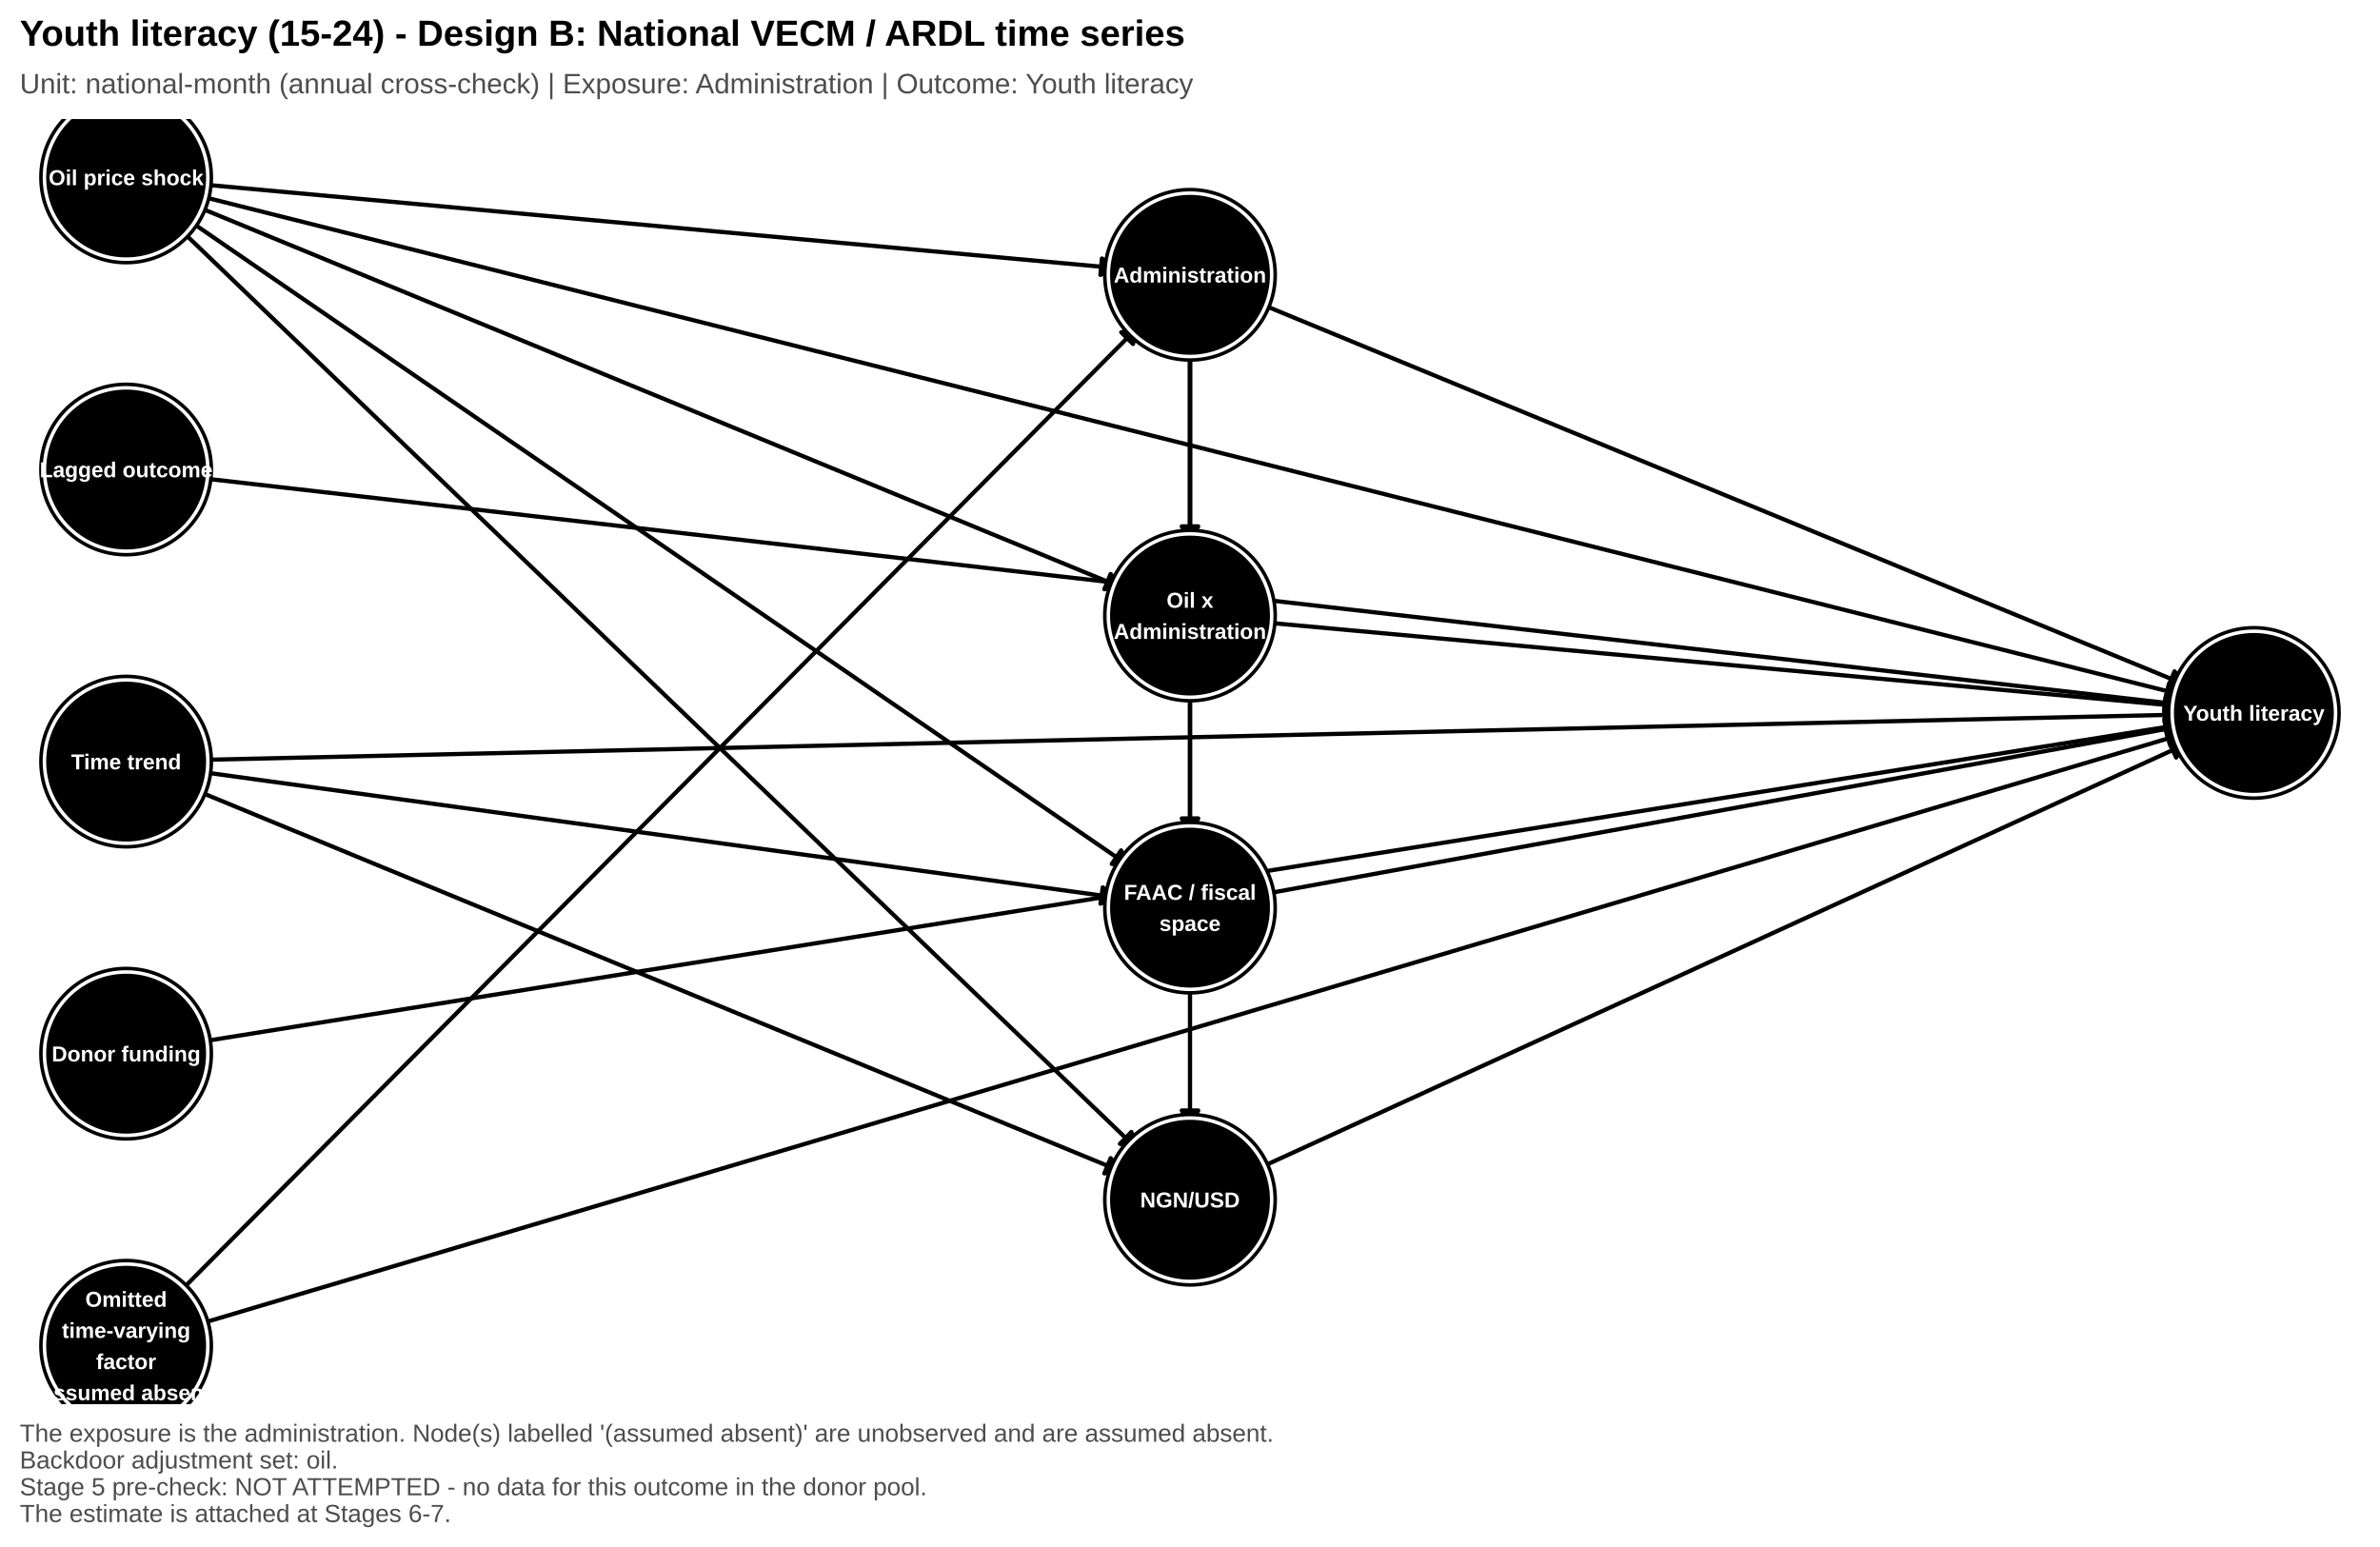
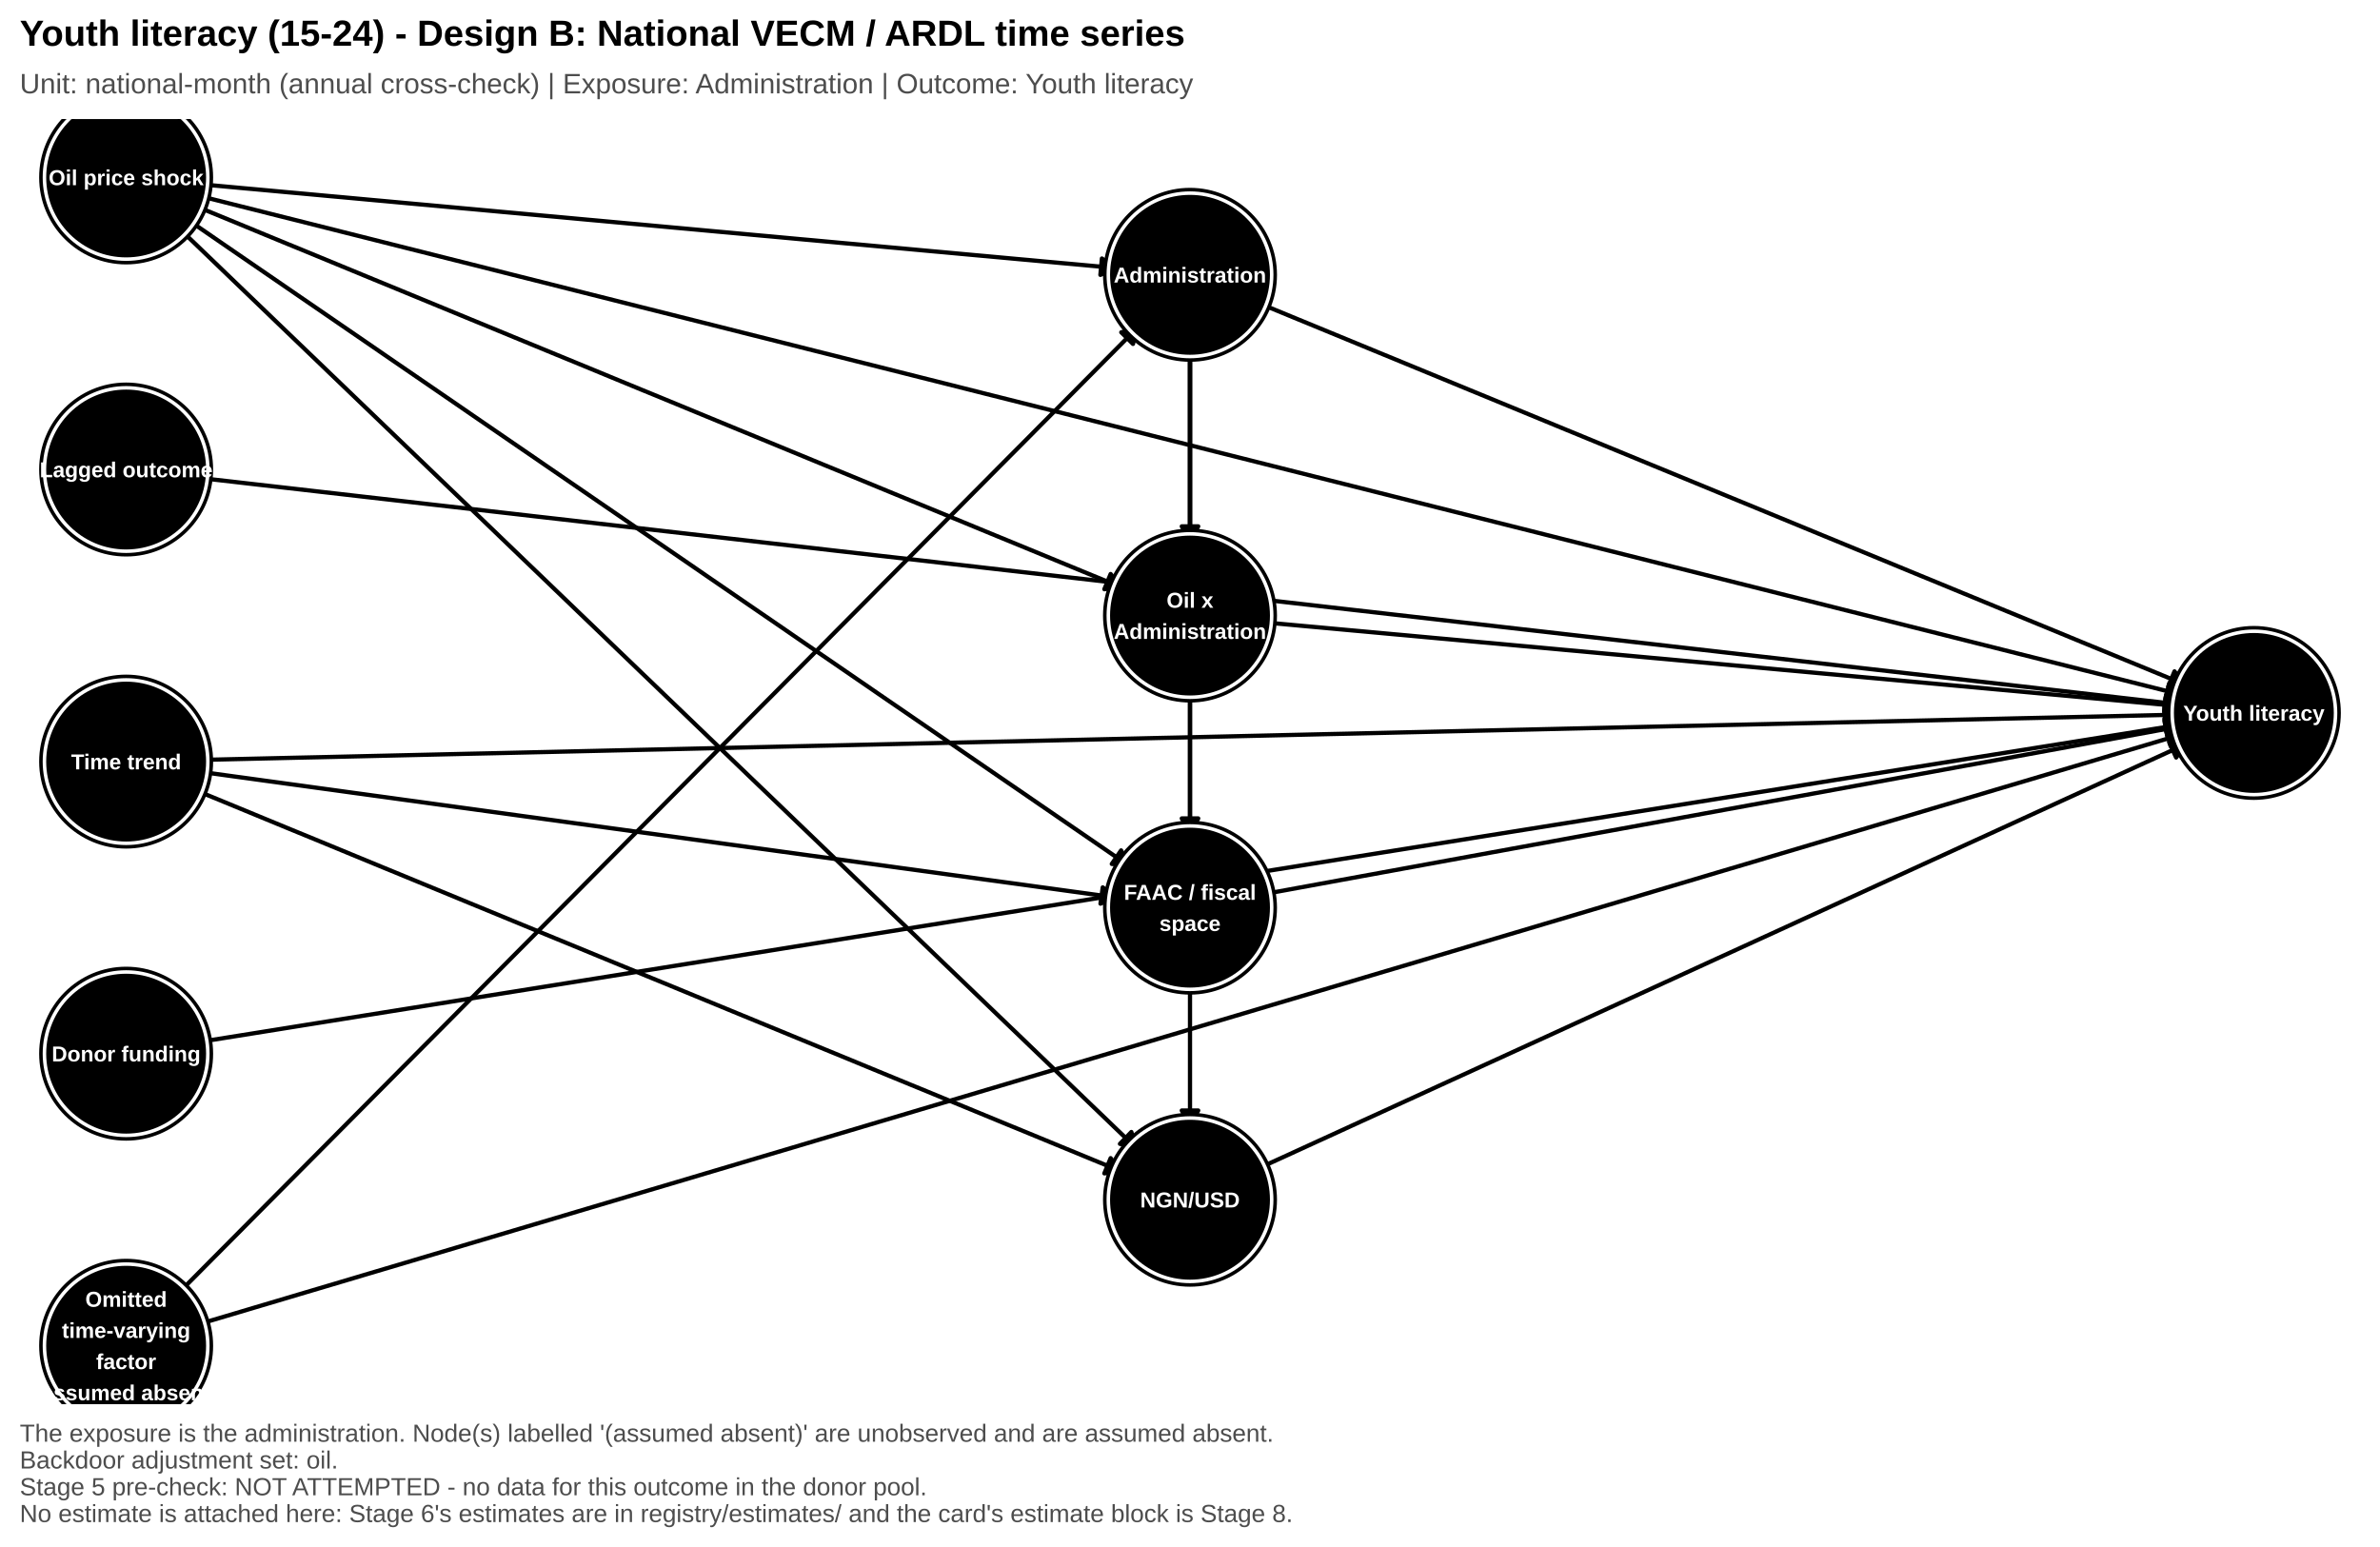
<svg xmlns="http://www.w3.org/2000/svg" width="720.00pt" height="468.00pt" viewBox="0 0 720.00 468.00">
  <g class="svglite">
    <defs>
      <style type="text/css">
    .svglite line, .svglite polyline, .svglite polygon, .svglite path, .svglite rect, .svglite circle {
      fill: none;
      stroke: #000000;
      stroke-linecap: round;
      stroke-linejoin: round;
      stroke-miterlimit: 10.00;
    }
    .svglite text {
      white-space: pre;
    }
    .svglite g.glyphgroup path {
      fill: inherit;
      stroke: none;
    }
  </style>
    </defs>
    <rect width="100%" height="100%" style="stroke: none; fill: #FFFFFF;" />
    <defs>
      <clipPath id="cpMC4wMHw3MjAuMDB8MC4wMHw0NjguMDA=">
        <rect x="0.00" y="0.00" width="720.00" height="468.00" />
      </clipPath>
    </defs>
    <g clip-path="url(#cpMC4wMHw3MjAuMDB8MC4wMHw0NjguMDA=)">
      <rect x="0.00" y="-0" width="720.00" height="468.00" style="stroke-width: 1.16; stroke: none; fill: #FFFFFF;" />
    </g>
    <defs>
      <clipPath id="cpNS45OHw3MTQuMDJ8MzYuMDF8NDI0Ljgw">
        <rect x="5.98" y="36.01" width="708.04" height="388.78" />
      </clipPath>
    </defs>
    <g clip-path="url(#cpNS45OHw3MTQuMDJ8MzYuMDF8NDI0Ljgw)">
      <polyline points="380.97,91.77 382.76,92.51 386.01,93.85 389.26,95.19 392.51,96.53 395.76,97.86 399.01,99.20 402.26,100.54 405.51,101.88 408.76,103.22 412.01,104.56 415.27,105.90 418.52,107.24 421.77,108.57 425.02,109.91 428.27,111.25 431.52,112.59 434.77,113.93 438.02,115.27 441.27,116.61 444.52,117.95 447.77,119.28 451.03,120.62 454.28,121.96 457.53,123.30 460.78,124.64 464.03,125.98 467.28,127.32 470.53,128.66 473.78,130.00 477.03,131.33 480.28,132.67 483.53,134.01 486.78,135.35 490.04,136.69 493.29,138.03 496.54,139.37 499.79,140.71 503.04,142.04 506.29,143.38 509.54,144.72 512.79,146.06 516.04,147.40 519.29,148.74 522.54,150.08 525.80,151.42 529.05,152.75 532.30,154.09 535.55,155.43 538.80,156.77 542.05,158.11 545.30,159.45 548.55,160.79 551.80,162.13 555.05,163.46 558.30,164.80 561.56,166.14 564.81,167.48 568.06,168.82 571.31,170.16 574.56,171.50 577.81,172.84 581.06,174.18 584.31,175.51 587.56,176.85 590.81,178.19 594.06,179.53 597.32,180.87 600.57,182.21 603.82,183.55 607.07,184.89 610.32,186.22 613.57,187.56 616.82,188.90 620.07,190.24 623.32,191.58 626.57,192.92 629.82,194.26 633.08,195.60 636.33,196.93 639.58,198.27 642.83,199.61 646.08,200.95 649.33,202.29 652.58,203.63 655.83,204.97 659.08,206.31 660.87,207.04 " style="stroke-width: 1.28; stroke-linecap: butt;" />
      <polygon points="655.93,207.70 660.87,207.04 657.83,203.10 " style="stroke-width: 1.28; stroke-linecap: butt; fill: #000000;" />
      <polyline points="360.00,105.81 360.00,106.34 360.00,108.28 360.00,110.21 360.00,112.14 360.00,114.08 360.00,116.01 360.00,117.95 360.00,119.88 360.00,121.81 360.00,123.75 360.00,125.68 360.00,127.62 360.00,129.55 360.00,131.48 360.00,133.42 360.00,135.35 360.00,137.28 360.00,139.22 360.00,141.15 360.00,143.09 360.00,145.02 360.00,146.95 360.00,148.89 360.00,150.82 360.00,152.75 360.00,154.69 360.00,156.62 360.00,158.56 360.00,160.49 360.00,162.42 360.00,164.36 360.00,166.29 360.00,168.22 360.00,170.16 360.00,172.09 360.00,174.03 360.00,175.96 360.00,177.89 360.00,179.83 360.00,181.76 360.00,183.70 360.00,185.63 360.00,187.56 360.00,189.50 360.00,191.43 360.00,193.36 360.00,195.30 360.00,197.23 360.00,199.17 360.00,201.10 360.00,203.03 360.00,204.97 360.00,206.90 360.00,208.83 360.00,210.77 360.00,212.70 360.00,214.64 360.00,216.57 360.00,218.50 360.00,220.44 360.00,222.37 360.00,224.31 360.00,226.24 360.00,228.17 360.00,230.11 360.00,232.04 360.00,233.97 360.00,235.91 360.00,237.84 360.00,239.78 360.00,241.71 360.00,243.64 360.00,245.58 360.00,247.51 360.00,249.44 360.00,251.38 360.00,251.91 " style="stroke-width: 1.28; stroke-linecap: butt;" />
      <polygon points="357.51,247.59 360.00,251.91 362.49,247.59 " style="stroke-width: 1.28; stroke-linecap: butt; fill: #000000;" />
      <polyline points="360.00,105.81 360.00,108.57 360.00,111.40 360.00,114.23 360.00,117.05 360.00,119.88 360.00,122.71 360.00,125.53 360.00,128.36 360.00,131.19 360.00,134.01 360.00,136.84 360.00,139.66 360.00,142.49 360.00,145.32 360.00,148.14 360.00,150.97 360.00,153.80 360.00,156.62 360.00,159.45 360.00,162.27 360.00,165.10 360.00,167.93 360.00,170.75 360.00,173.58 360.00,176.41 360.00,179.23 360.00,182.06 360.00,184.89 360.00,187.71 360.00,190.54 360.00,193.36 360.00,196.19 360.00,199.02 360.00,201.84 360.00,204.67 360.00,207.50 360.00,210.32 360.00,213.15 360.00,215.98 360.00,218.80 360.00,221.63 360.00,224.45 360.00,227.28 360.00,230.11 360.00,232.93 360.00,235.76 360.00,238.59 360.00,241.41 360.00,244.24 360.00,247.06 360.00,249.89 360.00,252.72 360.00,255.54 360.00,258.37 360.00,261.20 360.00,264.02 360.00,266.85 360.00,269.68 360.00,272.50 360.00,275.33 360.00,278.15 360.00,280.98 360.00,283.81 360.00,286.63 360.00,289.46 360.00,292.29 360.00,295.11 360.00,297.94 360.00,300.77 360.00,303.59 360.00,306.42 360.00,309.24 360.00,312.07 360.00,314.90 360.00,317.72 360.00,320.55 360.00,323.38 360.00,326.20 360.00,329.03 360.00,331.85 360.00,334.68 360.00,337.51 360.00,340.27 " style="stroke-width: 1.28; stroke-linecap: butt;" />
      <polygon points="357.51,335.95 360.00,340.27 362.49,335.95 " style="stroke-width: 1.28; stroke-linecap: butt; fill: #000000;" />
      <polyline points="360.00,105.81 360.00,106.05 360.00,107.09 360.00,108.13 360.00,109.17 360.00,110.21 360.00,111.25 360.00,112.29 360.00,113.33 360.00,114.38 360.00,115.42 360.00,116.46 360.00,117.50 360.00,118.54 360.00,119.58 360.00,120.62 360.00,121.66 360.00,122.71 360.00,123.75 360.00,124.79 360.00,125.83 360.00,126.87 360.00,127.91 360.00,128.95 360.00,130.00 360.00,131.04 360.00,132.08 360.00,133.12 360.00,134.16 360.00,135.20 360.00,136.24 360.00,137.28 360.00,138.33 360.00,139.37 360.00,140.41 360.00,141.45 360.00,142.49 360.00,143.53 360.00,144.57 360.00,145.61 360.00,146.66 360.00,147.70 360.00,148.74 360.00,149.78 360.00,150.82 360.00,151.86 360.00,152.90 360.00,153.94 360.00,154.99 360.00,156.03 360.00,157.07 360.00,158.11 360.00,159.15 360.00,160.19 360.00,161.23 360.00,162.27 360.00,163.32 360.00,163.55 " style="stroke-width: 1.28; stroke-linecap: butt;" />
      <polygon points="357.51,159.23 360.00,163.55 362.49,159.23 " style="stroke-width: 1.28; stroke-linecap: butt; fill: #000000;" />
      <polyline points="60.55,315.18 64.17,314.60 70.67,313.56 77.17,312.52 83.67,311.48 90.18,310.43 96.68,309.39 103.18,308.35 109.68,307.31 116.18,306.27 122.68,305.23 129.19,304.19 135.69,303.15 142.19,302.10 148.69,301.06 155.19,300.02 161.70,298.98 168.20,297.94 174.70,296.90 181.20,295.86 187.70,294.82 194.20,293.77 200.71,292.73 207.21,291.69 213.71,290.65 220.21,289.61 226.71,288.57 233.22,287.53 239.72,286.48 246.22,285.44 252.72,284.40 259.22,283.36 265.72,282.32 272.23,281.28 278.73,280.24 285.23,279.20 291.73,278.15 298.23,277.11 304.73,276.07 311.24,275.03 317.74,273.99 324.24,272.95 330.74,271.91 337.24,270.87 343.75,269.82 350.25,268.78 356.75,267.74 363.25,266.70 369.75,265.66 376.25,264.62 382.76,263.58 389.26,262.54 395.76,261.49 402.26,260.45 408.76,259.41 415.27,258.37 421.77,257.33 428.27,256.29 434.77,255.25 441.27,254.21 447.77,253.16 454.28,252.12 460.78,251.08 467.28,250.04 473.78,249.00 480.28,247.96 486.78,246.92 493.29,245.87 499.79,244.83 506.29,243.79 512.79,242.75 519.29,241.71 525.80,240.67 532.30,239.63 538.80,238.59 545.30,237.54 551.80,236.50 558.30,235.46 564.81,234.42 571.31,233.38 577.81,232.34 584.31,231.30 590.81,230.26 597.32,229.21 603.82,228.17 610.32,227.13 616.82,226.09 623.32,225.05 629.82,224.01 636.33,222.97 642.83,221.93 649.33,220.88 655.83,219.84 659.45,219.26 " style="stroke-width: 1.28; stroke-linecap: butt;" />
      <polygon points="655.58,222.41 659.45,219.26 654.79,217.49 " style="stroke-width: 1.28; stroke-linecap: butt; fill: #000000;" />
      <polyline points="382.31,270.50 382.76,270.42 386.01,269.82 389.26,269.23 392.51,268.63 395.76,268.04 399.01,267.44 402.26,266.85 405.51,266.25 408.76,265.66 412.01,265.06 415.27,264.47 418.52,263.87 421.77,263.28 425.02,262.68 428.27,262.09 431.52,261.49 434.77,260.90 438.02,260.30 441.27,259.71 444.52,259.11 447.77,258.52 451.03,257.92 454.28,257.33 457.53,256.73 460.78,256.14 464.03,255.54 467.28,254.95 470.53,254.35 473.78,253.76 477.03,253.16 480.28,252.57 483.53,251.97 486.78,251.38 490.04,250.78 493.29,250.19 496.54,249.59 499.79,249.00 503.04,248.40 506.29,247.81 509.54,247.21 512.79,246.62 516.04,246.02 519.29,245.43 522.54,244.83 525.80,244.24 529.05,243.64 532.30,243.05 535.55,242.45 538.80,241.86 542.05,241.26 545.30,240.67 548.55,240.07 551.80,239.48 555.05,238.88 558.30,238.29 561.56,237.69 564.81,237.10 568.06,236.50 571.31,235.91 574.56,235.31 577.81,234.72 581.06,234.12 584.31,233.53 587.56,232.93 590.81,232.34 594.06,231.74 597.32,231.15 600.57,230.55 603.82,229.96 607.07,229.36 610.32,228.77 613.57,228.17 616.82,227.58 620.07,226.98 623.32,226.39 626.57,225.79 629.82,225.20 633.08,224.60 636.33,224.01 639.58,223.41 642.83,222.82 646.08,222.22 649.33,221.63 652.58,221.03 655.83,220.44 659.08,219.84 659.53,219.76 " style="stroke-width: 1.28; stroke-linecap: butt;" />
      <polygon points="655.74,222.99 659.53,219.76 654.84,218.09 " style="stroke-width: 1.28; stroke-linecap: butt; fill: #000000;" />
      <polyline points="380.62,353.51 382.76,352.53 386.01,351.04 389.26,349.56 392.51,348.07 395.76,346.58 399.01,345.09 402.26,343.61 405.51,342.12 408.76,340.63 412.01,339.14 415.27,337.66 418.52,336.17 421.77,334.68 425.02,333.19 428.27,331.71 431.52,330.22 434.77,328.73 438.02,327.24 441.27,325.76 444.52,324.27 447.77,322.78 451.03,321.29 454.28,319.81 457.53,318.32 460.78,316.83 464.03,315.34 467.28,313.86 470.53,312.37 473.78,310.88 477.03,309.39 480.28,307.91 483.53,306.42 486.78,304.93 490.04,303.44 493.29,301.96 496.54,300.47 499.79,298.98 503.04,297.49 506.29,296.01 509.54,294.52 512.79,293.03 516.04,291.54 519.29,290.05 522.54,288.57 525.80,287.08 529.05,285.59 532.30,284.10 535.55,282.62 538.80,281.13 542.05,279.64 545.30,278.15 548.55,276.67 551.80,275.18 555.05,273.69 558.30,272.20 561.56,270.72 564.81,269.23 568.06,267.74 571.31,266.25 574.56,264.77 577.81,263.28 581.06,261.79 584.31,260.30 587.56,258.82 590.81,257.33 594.06,255.84 597.32,254.35 600.57,252.87 603.82,251.38 607.07,249.89 610.32,248.40 613.57,246.92 616.82,245.43 620.07,243.94 623.32,242.45 626.57,240.97 629.82,239.48 633.08,237.99 636.33,236.50 639.58,235.02 642.83,233.53 646.08,232.04 649.33,230.55 652.58,229.07 655.83,227.58 659.08,226.09 661.22,225.11 " style="stroke-width: 1.28; stroke-linecap: butt;" />
      <polygon points="658.33,229.17 661.22,225.11 656.26,224.64 " style="stroke-width: 1.28; stroke-linecap: butt; fill: #000000;" />
      <polyline points="60.69,144.62 64.17,145.02 70.67,145.76 77.17,146.51 83.67,147.25 90.18,147.99 96.68,148.74 103.18,149.48 109.68,150.23 116.18,150.97 122.68,151.71 129.19,152.46 135.69,153.20 142.19,153.94 148.69,154.69 155.19,155.43 161.70,156.18 168.20,156.92 174.70,157.66 181.20,158.41 187.70,159.15 194.20,159.89 200.71,160.64 207.21,161.38 213.71,162.13 220.21,162.87 226.71,163.61 233.22,164.36 239.72,165.10 246.22,165.84 252.72,166.59 259.22,167.33 265.72,168.08 272.23,168.82 278.73,169.56 285.23,170.31 291.73,171.05 298.23,171.80 304.73,172.54 311.24,173.28 317.74,174.03 324.24,174.77 330.74,175.51 337.24,176.26 343.75,177.00 350.25,177.75 356.75,178.49 363.25,179.23 369.75,179.98 376.25,180.72 382.76,181.46 389.26,182.21 395.76,182.95 402.26,183.70 408.76,184.44 415.27,185.18 421.77,185.93 428.27,186.67 434.77,187.41 441.27,188.16 447.77,188.90 454.28,189.65 460.78,190.39 467.28,191.13 473.78,191.88 480.28,192.62 486.78,193.36 493.29,194.11 499.79,194.85 506.29,195.60 512.79,196.34 519.29,197.08 525.80,197.83 532.30,198.57 538.80,199.31 545.30,200.06 551.80,200.80 558.30,201.55 564.81,202.29 571.31,203.03 577.81,203.78 584.31,204.52 590.81,205.26 597.32,206.01 603.82,206.75 610.32,207.50 616.82,208.24 623.32,208.98 629.82,209.73 636.33,210.47 642.83,211.22 649.33,211.96 655.83,212.70 659.31,213.10 " style="stroke-width: 1.28; stroke-linecap: butt;" />
      <polygon points="654.74,215.08 659.31,213.10 655.31,210.14 " style="stroke-width: 1.28; stroke-linecap: butt; fill: #000000;" />
      <polyline points="60.15,59.22 64.17,60.23 70.67,61.87 77.17,63.50 83.67,65.14 90.18,66.77 96.68,68.41 103.18,70.05 109.68,71.68 116.18,73.32 122.68,74.96 129.19,76.59 135.69,78.23 142.19,79.86 148.69,81.50 155.19,83.14 161.70,84.77 168.20,86.41 174.70,88.05 181.20,89.68 187.70,91.32 194.20,92.96 200.71,94.59 207.21,96.23 213.71,97.86 220.21,99.50 226.71,101.14 233.22,102.77 239.72,104.41 246.22,106.05 252.72,107.68 259.22,109.32 265.72,110.95 272.23,112.59 278.73,114.23 285.23,115.86 291.73,117.50 298.23,119.14 304.73,120.77 311.24,122.41 317.74,124.04 324.24,125.68 330.74,127.32 337.24,128.95 343.75,130.59 350.25,132.23 356.75,133.86 363.25,135.50 369.75,137.14 376.25,138.77 382.76,140.41 389.26,142.04 395.76,143.68 402.26,145.32 408.76,146.95 415.27,148.59 421.77,150.23 428.27,151.86 434.77,153.50 441.27,155.13 447.77,156.77 454.28,158.41 460.78,160.04 467.28,161.68 473.78,163.32 480.28,164.95 486.78,166.59 493.29,168.22 499.79,169.86 506.29,171.50 512.79,173.13 519.29,174.77 525.80,176.41 532.30,178.04 538.80,179.68 545.30,181.32 551.80,182.95 558.30,184.59 564.81,186.22 571.31,187.86 577.81,189.50 584.31,191.13 590.81,192.77 597.32,194.41 603.82,196.04 610.32,197.68 616.82,199.31 623.32,200.95 629.82,202.59 636.33,204.22 642.83,205.86 649.33,207.50 655.83,209.13 659.85,210.14 " style="stroke-width: 1.28; stroke-linecap: butt;" />
      <polygon points="655.06,211.51 659.85,210.14 656.27,206.67 " style="stroke-width: 1.28; stroke-linecap: butt; fill: #000000;" />
      <polyline points="60.74,55.75 60.92,55.77 64.17,56.06 67.42,56.36 70.67,56.66 73.92,56.96 77.17,57.25 80.42,57.55 83.67,57.85 86.92,58.15 90.18,58.44 93.43,58.74 96.68,59.04 99.93,59.34 103.18,59.63 106.43,59.93 109.68,60.23 112.93,60.53 116.18,60.82 119.43,61.12 122.68,61.42 125.94,61.72 129.19,62.01 132.44,62.31 135.69,62.61 138.94,62.91 142.19,63.20 145.44,63.50 148.69,63.80 151.94,64.10 155.19,64.39 158.44,64.69 161.70,64.99 164.95,65.29 168.20,65.58 171.45,65.88 174.70,66.18 177.95,66.48 181.20,66.77 184.45,67.07 187.70,67.37 190.95,67.67 194.20,67.96 197.46,68.26 200.71,68.56 203.96,68.86 207.21,69.15 210.46,69.45 213.71,69.75 216.96,70.05 220.21,70.34 223.46,70.64 226.71,70.94 229.96,71.24 233.22,71.53 236.47,71.83 239.72,72.13 242.97,72.43 246.22,72.72 249.47,73.02 252.72,73.32 255.97,73.62 259.22,73.91 262.47,74.21 265.72,74.51 268.97,74.81 272.23,75.10 275.48,75.40 278.73,75.70 281.98,76.00 285.23,76.29 288.48,76.59 291.73,76.89 294.98,77.19 298.23,77.48 301.48,77.78 304.73,78.08 307.99,78.38 311.24,78.67 314.49,78.97 317.74,79.27 320.99,79.57 324.24,79.86 327.49,80.16 330.74,80.46 333.99,80.76 337.24,81.05 337.42,81.07 " style="stroke-width: 1.28; stroke-linecap: butt;" />
      <polygon points="332.89,83.16 337.42,81.07 333.35,78.20 " style="stroke-width: 1.28; stroke-linecap: butt; fill: #000000;" />
      <polyline points="56.86,66.52 57.67,67.07 60.92,69.30 64.17,71.53 67.42,73.77 70.67,76.00 73.92,78.23 77.17,80.46 80.42,82.69 83.67,84.92 86.92,87.15 90.18,89.39 93.43,91.62 96.68,93.85 99.93,96.08 103.18,98.31 106.43,100.54 109.68,102.77 112.93,105.00 116.18,107.24 119.43,109.47 122.68,111.70 125.94,113.93 129.19,116.16 132.44,118.39 135.69,120.62 138.94,122.85 142.19,125.09 145.44,127.32 148.69,129.55 151.94,131.78 155.19,134.01 158.44,136.24 161.70,138.47 164.95,140.71 168.20,142.94 171.45,145.17 174.70,147.40 177.95,149.63 181.20,151.86 184.45,154.09 187.70,156.32 190.95,158.56 194.20,160.79 197.46,163.02 200.71,165.25 203.96,167.48 207.21,169.71 210.46,171.94 213.71,174.18 216.96,176.41 220.21,178.64 223.46,180.87 226.71,183.10 229.96,185.33 233.22,187.56 236.47,189.79 239.72,192.03 242.97,194.26 246.22,196.49 249.47,198.72 252.72,200.95 255.97,203.18 259.22,205.41 262.47,207.64 265.72,209.88 268.97,212.11 272.23,214.34 275.48,216.57 278.73,218.80 281.98,221.03 285.23,223.26 288.48,225.50 291.73,227.73 294.98,229.96 298.23,232.19 301.48,234.42 304.73,236.65 307.99,238.88 311.24,241.11 314.49,243.35 317.74,245.58 320.99,247.81 324.24,250.04 327.49,252.27 330.74,254.50 333.99,256.73 337.24,258.97 340.49,261.20 341.30,261.75 " style="stroke-width: 1.28; stroke-linecap: butt;" />
      <polygon points="336.34,261.36 341.30,261.75 339.16,257.26 " style="stroke-width: 1.28; stroke-linecap: butt; fill: #000000;" />
      <polyline points="54.51,69.40 57.67,72.43 60.92,75.55 64.17,78.67 67.42,81.80 70.67,84.92 73.92,88.05 77.17,91.17 80.42,94.29 83.67,97.42 86.92,100.54 90.18,103.67 93.43,106.79 96.68,109.91 99.93,113.04 103.18,116.16 106.43,119.28 109.68,122.41 112.93,125.53 116.18,128.66 119.43,131.78 122.68,134.90 125.94,138.03 129.19,141.15 132.44,144.28 135.69,147.40 138.94,150.52 142.19,153.65 145.44,156.77 148.69,159.89 151.94,163.02 155.19,166.14 158.44,169.27 161.70,172.39 164.95,175.51 168.20,178.64 171.45,181.76 174.70,184.89 177.95,188.01 181.20,191.13 184.45,194.26 187.70,197.38 190.95,200.50 194.20,203.63 197.46,206.75 200.71,209.88 203.96,213.00 207.21,216.12 210.46,219.25 213.71,222.37 216.96,225.50 220.21,228.62 223.46,231.74 226.71,234.87 229.96,237.99 233.22,241.11 236.47,244.24 239.72,247.36 242.97,250.49 246.22,253.61 249.47,256.73 252.72,259.86 255.97,262.98 259.22,266.11 262.47,269.23 265.72,272.35 268.97,275.48 272.23,278.60 275.48,281.72 278.73,284.85 281.98,287.97 285.23,291.10 288.48,294.22 291.73,297.34 294.98,300.47 298.23,303.59 301.48,306.72 304.73,309.84 307.99,312.96 311.24,316.09 314.49,319.21 317.74,322.33 320.99,325.46 324.24,328.58 327.49,331.71 330.74,334.83 333.99,337.95 337.24,341.08 340.49,344.20 343.65,347.23 " style="stroke-width: 1.28; stroke-linecap: butt;" />
      <polygon points="338.81,346.04 343.65,347.23 342.26,342.45 " style="stroke-width: 1.28; stroke-linecap: butt; fill: #000000;" />
      <polyline points="59.13,62.32 60.92,63.06 64.17,64.39 67.42,65.73 70.67,67.07 73.92,68.41 77.17,69.75 80.42,71.09 83.67,72.43 86.92,73.77 90.18,75.10 93.43,76.44 96.68,77.78 99.93,79.12 103.18,80.46 106.43,81.80 109.68,83.14 112.93,84.48 116.18,85.81 119.43,87.15 122.68,88.49 125.94,89.83 129.19,91.17 132.44,92.51 135.69,93.85 138.94,95.19 142.19,96.53 145.44,97.86 148.69,99.20 151.94,100.54 155.19,101.88 158.44,103.22 161.70,104.56 164.95,105.90 168.20,107.24 171.45,108.57 174.70,109.91 177.95,111.25 181.20,112.59 184.45,113.93 187.70,115.27 190.95,116.61 194.20,117.95 197.46,119.28 200.71,120.62 203.96,121.96 207.21,123.30 210.46,124.64 213.71,125.98 216.96,127.32 220.21,128.66 223.46,130.00 226.71,131.33 229.96,132.67 233.22,134.01 236.47,135.35 239.72,136.69 242.97,138.03 246.22,139.37 249.47,140.71 252.72,142.04 255.97,143.38 259.22,144.72 262.47,146.06 265.72,147.40 268.97,148.74 272.23,150.08 275.48,151.42 278.73,152.75 281.98,154.09 285.23,155.43 288.48,156.77 291.73,158.11 294.98,159.45 298.23,160.79 301.48,162.13 304.73,163.46 307.99,164.80 311.24,166.14 314.49,167.48 317.74,168.82 320.99,170.16 324.24,171.50 327.49,172.84 330.74,174.18 333.99,175.51 337.24,176.85 339.03,177.59 " style="stroke-width: 1.28; stroke-linecap: butt;" />
      <polygon points="334.09,178.25 339.03,177.59 335.99,173.64 " style="stroke-width: 1.28; stroke-linecap: butt; fill: #000000;" />
      <polyline points="382.58,188.29 382.76,188.31 386.01,188.60 389.26,188.90 392.51,189.20 395.76,189.50 399.01,189.79 402.26,190.09 405.51,190.39 408.76,190.69 412.01,190.98 415.27,191.28 418.52,191.58 421.77,191.88 425.02,192.17 428.27,192.47 431.52,192.77 434.77,193.07 438.02,193.36 441.27,193.66 444.52,193.96 447.77,194.26 451.03,194.55 454.28,194.85 457.53,195.15 460.78,195.45 464.03,195.74 467.28,196.04 470.53,196.34 473.78,196.64 477.03,196.93 480.28,197.23 483.53,197.53 486.78,197.83 490.04,198.12 493.29,198.42 496.54,198.72 499.79,199.02 503.04,199.31 506.29,199.61 509.54,199.91 512.79,200.21 516.04,200.50 519.29,200.80 522.54,201.10 525.80,201.40 529.05,201.69 532.30,201.99 535.55,202.29 538.80,202.59 542.05,202.88 545.30,203.18 548.55,203.48 551.80,203.78 555.05,204.07 558.30,204.37 561.56,204.67 564.81,204.97 568.06,205.26 571.31,205.56 574.56,205.86 577.81,206.16 581.06,206.45 584.31,206.75 587.56,207.05 590.81,207.35 594.06,207.64 597.32,207.94 600.57,208.24 603.82,208.54 607.07,208.83 610.32,209.13 613.57,209.43 616.82,209.73 620.07,210.03 623.32,210.32 626.57,210.62 629.82,210.92 633.08,211.22 636.33,211.51 639.58,211.81 642.83,212.11 646.08,212.41 649.33,212.70 652.58,213.00 655.83,213.30 659.08,213.60 659.26,213.61 " style="stroke-width: 1.28; stroke-linecap: butt;" />
      <polygon points="654.73,215.70 659.26,213.61 655.19,210.74 " style="stroke-width: 1.28; stroke-linecap: butt; fill: #000000;" />
      <polyline points="60.83,229.89 64.17,229.81 70.67,229.66 77.17,229.51 83.67,229.36 90.18,229.21 96.68,229.07 103.18,228.92 109.68,228.77 116.18,228.62 122.68,228.47 129.19,228.32 135.69,228.17 142.19,228.02 148.69,227.88 155.19,227.73 161.70,227.58 168.20,227.43 174.70,227.28 181.20,227.13 187.70,226.98 194.20,226.83 200.71,226.69 207.21,226.54 213.71,226.39 220.21,226.24 226.71,226.09 233.22,225.94 239.72,225.79 246.22,225.64 252.72,225.50 259.22,225.35 265.72,225.20 272.23,225.05 278.73,224.90 285.23,224.75 291.73,224.60 298.23,224.45 304.73,224.31 311.24,224.16 317.74,224.01 324.24,223.86 330.74,223.71 337.24,223.56 343.75,223.41 350.25,223.26 356.75,223.12 363.25,222.97 369.75,222.82 376.25,222.67 382.76,222.52 389.26,222.37 395.76,222.22 402.26,222.07 408.76,221.93 415.27,221.78 421.77,221.63 428.27,221.48 434.77,221.33 441.27,221.18 447.77,221.03 454.28,220.88 460.78,220.74 467.28,220.59 473.78,220.44 480.28,220.29 486.78,220.14 493.29,219.99 499.79,219.84 506.29,219.69 512.79,219.55 519.29,219.40 525.80,219.25 532.30,219.10 538.80,218.95 545.30,218.80 551.80,218.65 558.30,218.50 564.81,218.36 571.31,218.21 577.81,218.06 584.31,217.91 590.81,217.76 597.32,217.61 603.82,217.46 610.32,217.31 616.82,217.17 623.32,217.02 629.82,216.87 636.33,216.72 642.83,216.57 649.33,216.42 655.83,216.27 659.17,216.20 " style="stroke-width: 1.28; stroke-linecap: butt;" />
      <polygon points="654.91,218.79 659.17,216.20 654.80,213.81 " style="stroke-width: 1.28; stroke-linecap: butt; fill: #000000;" />
      <polyline points="60.63,233.49 60.92,233.53 64.17,233.97 67.42,234.42 70.67,234.87 73.92,235.31 77.17,235.76 80.42,236.21 83.67,236.65 86.92,237.10 90.18,237.54 93.43,237.99 96.68,238.44 99.93,238.88 103.18,239.33 106.43,239.78 109.68,240.22 112.93,240.67 116.18,241.11 119.43,241.56 122.68,242.01 125.94,242.45 129.19,242.90 132.44,243.35 135.69,243.79 138.94,244.24 142.19,244.68 145.44,245.13 148.69,245.58 151.94,246.02 155.19,246.47 158.44,246.92 161.70,247.36 164.95,247.81 168.20,248.25 171.45,248.70 174.70,249.15 177.95,249.59 181.20,250.04 184.45,250.49 187.70,250.93 190.95,251.38 194.20,251.83 197.46,252.27 200.71,252.72 203.96,253.16 207.21,253.61 210.46,254.06 213.71,254.50 216.96,254.95 220.21,255.40 223.46,255.84 226.71,256.29 229.96,256.73 233.22,257.18 236.47,257.63 239.72,258.07 242.97,258.52 246.22,258.97 249.47,259.41 252.72,259.86 255.97,260.30 259.22,260.75 262.47,261.20 265.72,261.64 268.97,262.09 272.23,262.54 275.48,262.98 278.73,263.43 281.98,263.87 285.23,264.32 288.48,264.77 291.73,265.21 294.98,265.66 298.23,266.11 301.48,266.55 304.73,267.00 307.99,267.44 311.24,267.89 314.49,268.34 317.74,268.78 320.99,269.23 324.24,269.68 327.49,270.12 330.74,270.57 333.99,271.01 337.24,271.46 337.53,271.50 " style="stroke-width: 1.28; stroke-linecap: butt;" />
      <polygon points="332.92,273.38 337.53,271.50 333.60,268.45 " style="stroke-width: 1.28; stroke-linecap: butt; fill: #000000;" />
      <polyline points="59.13,239.04 60.92,239.78 64.17,241.11 67.42,242.45 70.67,243.79 73.92,245.13 77.17,246.47 80.42,247.81 83.67,249.15 86.92,250.49 90.18,251.83 93.43,253.16 96.68,254.50 99.93,255.84 103.18,257.18 106.43,258.52 109.68,259.86 112.93,261.20 116.18,262.54 119.43,263.87 122.68,265.21 125.94,266.55 129.19,267.89 132.44,269.23 135.69,270.57 138.94,271.91 142.19,273.25 145.44,274.58 148.69,275.92 151.94,277.26 155.19,278.60 158.44,279.94 161.70,281.28 164.95,282.62 168.20,283.96 171.45,285.29 174.70,286.63 177.95,287.97 181.20,289.31 184.45,290.65 187.70,291.99 190.95,293.33 194.20,294.67 197.46,296.01 200.71,297.34 203.96,298.68 207.21,300.02 210.46,301.36 213.71,302.70 216.96,304.04 220.21,305.38 223.46,306.72 226.71,308.05 229.96,309.39 233.22,310.73 236.47,312.07 239.72,313.41 242.97,314.75 246.22,316.09 249.47,317.43 252.72,318.76 255.97,320.10 259.22,321.44 262.47,322.78 265.72,324.12 268.97,325.46 272.23,326.80 275.48,328.14 278.73,329.47 281.98,330.81 285.23,332.15 288.48,333.49 291.73,334.83 294.98,336.17 298.23,337.51 301.48,338.85 304.73,340.19 307.99,341.52 311.24,342.86 314.49,344.20 317.74,345.54 320.99,346.88 324.24,348.22 327.49,349.56 330.74,350.90 333.99,352.23 337.24,353.57 339.03,354.31 " style="stroke-width: 1.28; stroke-linecap: butt;" />
      <polygon points="334.09,354.97 339.03,354.31 335.99,350.36 " style="stroke-width: 1.28; stroke-linecap: butt; fill: #000000;" />
      <polyline points="59.90,400.66 64.17,399.39 70.67,397.46 77.17,395.52 83.67,393.59 90.18,391.65 96.68,389.72 103.18,387.79 109.68,385.85 116.18,383.92 122.68,381.99 129.19,380.05 135.69,378.12 142.19,376.18 148.69,374.25 155.19,372.32 161.70,370.38 168.20,368.45 174.70,366.51 181.20,364.58 187.70,362.65 194.20,360.71 200.71,358.78 207.21,356.85 213.71,354.91 220.21,352.98 226.71,351.04 233.22,349.11 239.72,347.18 246.22,345.24 252.72,343.31 259.22,341.38 265.72,339.44 272.23,337.51 278.73,335.57 285.23,333.64 291.73,331.71 298.23,329.77 304.73,327.84 311.24,325.90 317.74,323.97 324.24,322.04 330.74,320.10 337.24,318.17 343.75,316.24 350.25,314.30 356.75,312.37 363.25,310.43 369.75,308.50 376.25,306.57 382.76,304.63 389.26,302.70 395.76,300.77 402.26,298.83 408.76,296.90 415.27,294.96 421.77,293.03 428.27,291.10 434.77,289.16 441.27,287.23 447.77,285.29 454.28,283.36 460.78,281.43 467.28,279.49 473.78,277.56 480.28,275.63 486.78,273.69 493.29,271.76 499.79,269.82 506.29,267.89 512.79,265.96 519.29,264.02 525.80,262.09 532.30,260.16 538.80,258.22 545.30,256.29 551.80,254.35 558.30,252.42 564.81,250.49 571.31,248.55 577.81,246.62 584.31,244.68 590.81,242.75 597.32,240.82 603.82,238.88 610.32,236.95 616.82,235.02 623.32,233.08 629.82,231.15 636.33,229.21 642.83,227.28 649.33,225.35 655.83,223.41 660.10,222.14 " style="stroke-width: 1.28; stroke-linecap: butt;" />
      <polygon points="656.68,225.76 660.10,222.14 655.26,220.99 " style="stroke-width: 1.28; stroke-linecap: butt; fill: #000000;" />
      <polyline points="54.14,391.04 54.42,390.76 57.67,387.49 60.92,384.22 64.17,380.94 67.42,377.67 70.67,374.40 73.92,371.13 77.17,367.85 80.42,364.58 83.67,361.31 86.92,358.04 90.18,354.76 93.43,351.49 96.68,348.22 99.93,344.95 103.18,341.67 106.43,338.40 109.68,335.13 112.93,331.85 116.18,328.58 119.43,325.31 122.68,322.04 125.94,318.76 129.19,315.49 132.44,312.22 135.69,308.95 138.94,305.67 142.19,302.40 145.44,299.13 148.69,295.86 151.94,292.58 155.19,289.31 158.44,286.04 161.70,282.77 164.95,279.49 168.20,276.22 171.45,272.95 174.70,269.68 177.95,266.40 181.20,263.13 184.45,259.86 187.70,256.59 190.95,253.31 194.20,250.04 197.46,246.77 200.71,243.49 203.96,240.22 207.21,236.95 210.46,233.68 213.71,230.40 216.96,227.13 220.21,223.86 223.46,220.59 226.71,217.31 229.96,214.04 233.22,210.77 236.47,207.50 239.72,204.22 242.97,200.95 246.22,197.68 249.47,194.41 252.72,191.13 255.97,187.86 259.22,184.59 262.47,181.32 265.72,178.04 268.97,174.77 272.23,171.50 275.48,168.22 278.73,164.95 281.98,161.68 285.23,158.41 288.48,155.13 291.73,151.86 294.98,148.59 298.23,145.32 301.48,142.04 304.73,138.77 307.99,135.50 311.24,132.23 314.49,128.95 317.74,125.68 320.99,122.41 324.24,119.14 327.49,115.86 330.74,112.59 333.99,109.32 337.24,106.05 340.49,102.77 343.75,99.50 344.02,99.23 " style="stroke-width: 1.28; stroke-linecap: butt;" />
      <polygon points="342.75,104.04 344.02,99.23 339.21,100.53 " style="stroke-width: 1.28; stroke-linecap: butt; fill: #000000;" />
      <circle cx="681.84" cy="215.68" r="25.96" style="stroke-width: 0.71; fill: #000000;" />
      <circle cx="360.00" cy="83.14" r="25.96" style="stroke-width: 0.71; fill: #000000;" />
      <circle cx="38.16" cy="318.76" r="25.96" style="stroke-width: 0.71; fill: #000000;" />
      <circle cx="360.00" cy="274.58" r="25.96" style="stroke-width: 0.71; fill: #000000;" />
      <circle cx="360.00" cy="362.94" r="25.96" style="stroke-width: 0.71; fill: #000000;" />
      <circle cx="38.16" cy="142.04" r="25.96" style="stroke-width: 0.71; fill: #000000;" />
      <circle cx="38.16" cy="53.68" r="25.96" style="stroke-width: 0.71; fill: #000000;" />
      <circle cx="360.00" cy="186.22" r="25.96" style="stroke-width: 0.71; fill: #000000;" />
      <circle cx="38.16" cy="230.40" r="25.96" style="stroke-width: 0.71; fill: #000000;" />
      <circle cx="38.16" cy="407.12" r="25.96" style="stroke-width: 0.71; fill: #000000;" />
      <circle cx="681.84" cy="215.68" r="24.89" style="stroke-width: 0.71; stroke: #FFFFFF; fill: #FFFFFF;" />
      <circle cx="360.00" cy="83.14" r="24.89" style="stroke-width: 0.71; stroke: #FFFFFF; fill: #FFFFFF;" />
      <circle cx="38.16" cy="318.76" r="24.89" style="stroke-width: 0.71; stroke: #FFFFFF; fill: #FFFFFF;" />
      <circle cx="360.00" cy="274.58" r="24.89" style="stroke-width: 0.71; stroke: #FFFFFF; fill: #FFFFFF;" />
      <circle cx="360.00" cy="362.94" r="24.89" style="stroke-width: 0.71; stroke: #FFFFFF; fill: #FFFFFF;" />
      <circle cx="38.16" cy="142.04" r="24.89" style="stroke-width: 0.71; stroke: #FFFFFF; fill: #FFFFFF;" />
      <circle cx="38.16" cy="53.68" r="24.89" style="stroke-width: 0.71; stroke: #FFFFFF; fill: #FFFFFF;" />
      <circle cx="360.00" cy="186.22" r="24.89" style="stroke-width: 0.71; stroke: #FFFFFF; fill: #FFFFFF;" />
      <circle cx="38.16" cy="230.40" r="24.89" style="stroke-width: 0.71; stroke: #FFFFFF; fill: #FFFFFF;" />
      <circle cx="38.16" cy="407.12" r="24.89" style="stroke-width: 0.71; stroke: #FFFFFF; fill: #FFFFFF;" />
      <circle cx="681.84" cy="215.68" r="23.83" style="stroke-width: 0.71; fill: #000000;" />
      <circle cx="360.00" cy="83.14" r="23.83" style="stroke-width: 0.71; fill: #000000;" />
      <circle cx="38.16" cy="318.76" r="23.83" style="stroke-width: 0.71; fill: #000000;" />
      <circle cx="360.00" cy="274.58" r="23.83" style="stroke-width: 0.71; fill: #000000;" />
      <circle cx="360.00" cy="362.94" r="23.83" style="stroke-width: 0.71; fill: #000000;" />
      <circle cx="38.16" cy="142.04" r="23.83" style="stroke-width: 0.71; fill: #000000;" />
      <circle cx="38.16" cy="53.68" r="23.83" style="stroke-width: 0.71; fill: #000000;" />
      <circle cx="360.00" cy="186.22" r="23.83" style="stroke-width: 0.71; fill: #000000;" />
      <circle cx="38.16" cy="230.40" r="23.83" style="stroke-width: 0.71; fill: #000000;" />
      <circle cx="38.16" cy="407.12" r="23.83" style="stroke-width: 0.71; fill: #000000;" />
      <text x="681.84" y="218.02" text-anchor="middle" style="font-size: 6.54px; font-weight: bold;fill: #FFFFFF; font-family: &quot;Arial&quot;;" textLength="42.66px" lengthAdjust="spacingAndGlyphs">Youth literacy</text>
      <text x="360.00" y="85.48" text-anchor="middle" style="font-size: 6.54px; font-weight: bold;fill: #FFFFFF; font-family: &quot;Arial&quot;;" textLength="46.05px" lengthAdjust="spacingAndGlyphs">Administration</text>
      <text x="38.16" y="321.10" text-anchor="middle" style="font-size: 6.54px; font-weight: bold;fill: #FFFFFF; font-family: &quot;Arial&quot;;" textLength="44.94px" lengthAdjust="spacingAndGlyphs">Donor funding</text>
      <text x="360.00" y="272.21" text-anchor="middle" style="font-size: 6.54px; font-weight: bold;fill: #FFFFFF; font-family: &quot;Arial&quot;;" textLength="39.89px" lengthAdjust="spacingAndGlyphs">FAAC / fiscal</text>
      <text x="360.00" y="281.64" text-anchor="middle" style="font-size: 6.54px; font-weight: bold;fill: #FFFFFF; font-family: &quot;Arial&quot;;" textLength="18.48px" lengthAdjust="spacingAndGlyphs">space</text>
      <text x="360.00" y="365.28" text-anchor="middle" style="font-size: 6.54px; font-weight: bold;fill: #FFFFFF; font-family: &quot;Arial&quot;;" textLength="30.12px" lengthAdjust="spacingAndGlyphs">NGN/USD</text>
      <text x="38.16" y="144.38" text-anchor="middle" style="font-size: 6.54px; font-weight: bold;fill: #FFFFFF; font-family: &quot;Arial&quot;;" textLength="52.19px" lengthAdjust="spacingAndGlyphs">Lagged outcome</text>
      <text x="38.16" y="56.02" text-anchor="middle" style="font-size: 6.54px; font-weight: bold;fill: #FFFFFF; font-family: &quot;Arial&quot;;" textLength="46.77px" lengthAdjust="spacingAndGlyphs">Oil price shock</text>
      <text x="360.00" y="183.85" text-anchor="middle" style="font-size: 6.54px; font-weight: bold;fill: #FFFFFF; font-family: &quot;Arial&quot;;" textLength="14.14px" lengthAdjust="spacingAndGlyphs">Oil x</text>
      <text x="360.00" y="193.28" text-anchor="middle" style="font-size: 6.54px; font-weight: bold;fill: #FFFFFF; font-family: &quot;Arial&quot;;" textLength="46.05px" lengthAdjust="spacingAndGlyphs">Administration</text>
      <text x="38.16" y="232.74" text-anchor="middle" style="font-size: 6.54px; font-weight: bold;fill: #FFFFFF; font-family: &quot;Arial&quot;;" textLength="33.23px" lengthAdjust="spacingAndGlyphs">Time trend</text>
      <text x="38.16" y="395.33" text-anchor="middle" style="font-size: 6.54px; font-weight: bold;fill: #FFFFFF; font-family: &quot;Arial&quot;;" textLength="24.66px" lengthAdjust="spacingAndGlyphs">Omitted</text>
      <text x="38.16" y="404.75" text-anchor="middle" style="font-size: 6.54px; font-weight: bold;fill: #FFFFFF; font-family: &quot;Arial&quot;;" textLength="38.80px" lengthAdjust="spacingAndGlyphs">time-varying</text>
      <text x="38.16" y="414.18" text-anchor="middle" style="font-size: 6.54px; font-weight: bold;fill: #FFFFFF; font-family: &quot;Arial&quot;;" textLength="18.12px" lengthAdjust="spacingAndGlyphs">factor</text>
      <text x="38.16" y="423.60" text-anchor="middle" style="font-size: 6.54px; font-weight: bold;fill: #FFFFFF; font-family: &quot;Arial&quot;;" textLength="55.45px" lengthAdjust="spacingAndGlyphs">(assumed absent)</text>
    </g>
    <g clip-path="url(#cpMC4wMHw3MjAuMDB8MC4wMHw0NjguMDA=)">
      <text x="5.98" y="28.24" style="font-size: 8.50px;fill: #4D4D4D; font-family: &quot;Arial&quot;;" textLength="364.59px" lengthAdjust="spacingAndGlyphs">Unit: national-month (annual cross-check)  |  Exposure: Administration  |  Outcome: Youth literacy</text>
      <text x="5.98" y="13.85" style="font-size: 11.00px; font-weight: bold; font-family: &quot;Arial&quot;;" textLength="352.64px" lengthAdjust="spacingAndGlyphs">Youth literacy (15-24) - Design B: National VECM / ARDL time series</text>
      <text x="5.98" y="436.15" style="font-size: 7.50px;fill: #4D4D4D; font-family: &quot;Arial&quot;;" textLength="379.33px" lengthAdjust="spacingAndGlyphs">The exposure is the administration. Node(s) labelled '(assumed absent)' are unobserved and are assumed absent.</text>
      <text x="5.98" y="444.25" style="font-size: 7.50px;fill: #4D4D4D; font-family: &quot;Arial&quot;;" textLength="96.28px" lengthAdjust="spacingAndGlyphs">Backdoor adjustment set: oil.</text>
      <text x="5.98" y="452.35" style="font-size: 7.50px;fill: #4D4D4D; font-family: &quot;Arial&quot;;" textLength="274.34px" lengthAdjust="spacingAndGlyphs">Stage 5 pre-check: NOT ATTEMPTED - no data for this outcome in the donor pool.</text>
-       <text x="5.98" y="460.45" style="font-size: 7.50px;fill: #4D4D4D; font-family: &quot;Arial&quot;;" textLength="130.44px" lengthAdjust="spacingAndGlyphs">The estimate is attached at Stages 6-7.</text>
+       <text x="5.98" y="460.45" style="font-size: 7.50px;fill: #4D4D4D; font-family: &quot;Arial&quot;;" textLength="385.05px" lengthAdjust="spacingAndGlyphs">No estimate is attached here: Stage 6's estimates are in registry/estimates/ and the card's estimate block is Stage 8.</text>
    </g>
  </g>
</svg>
